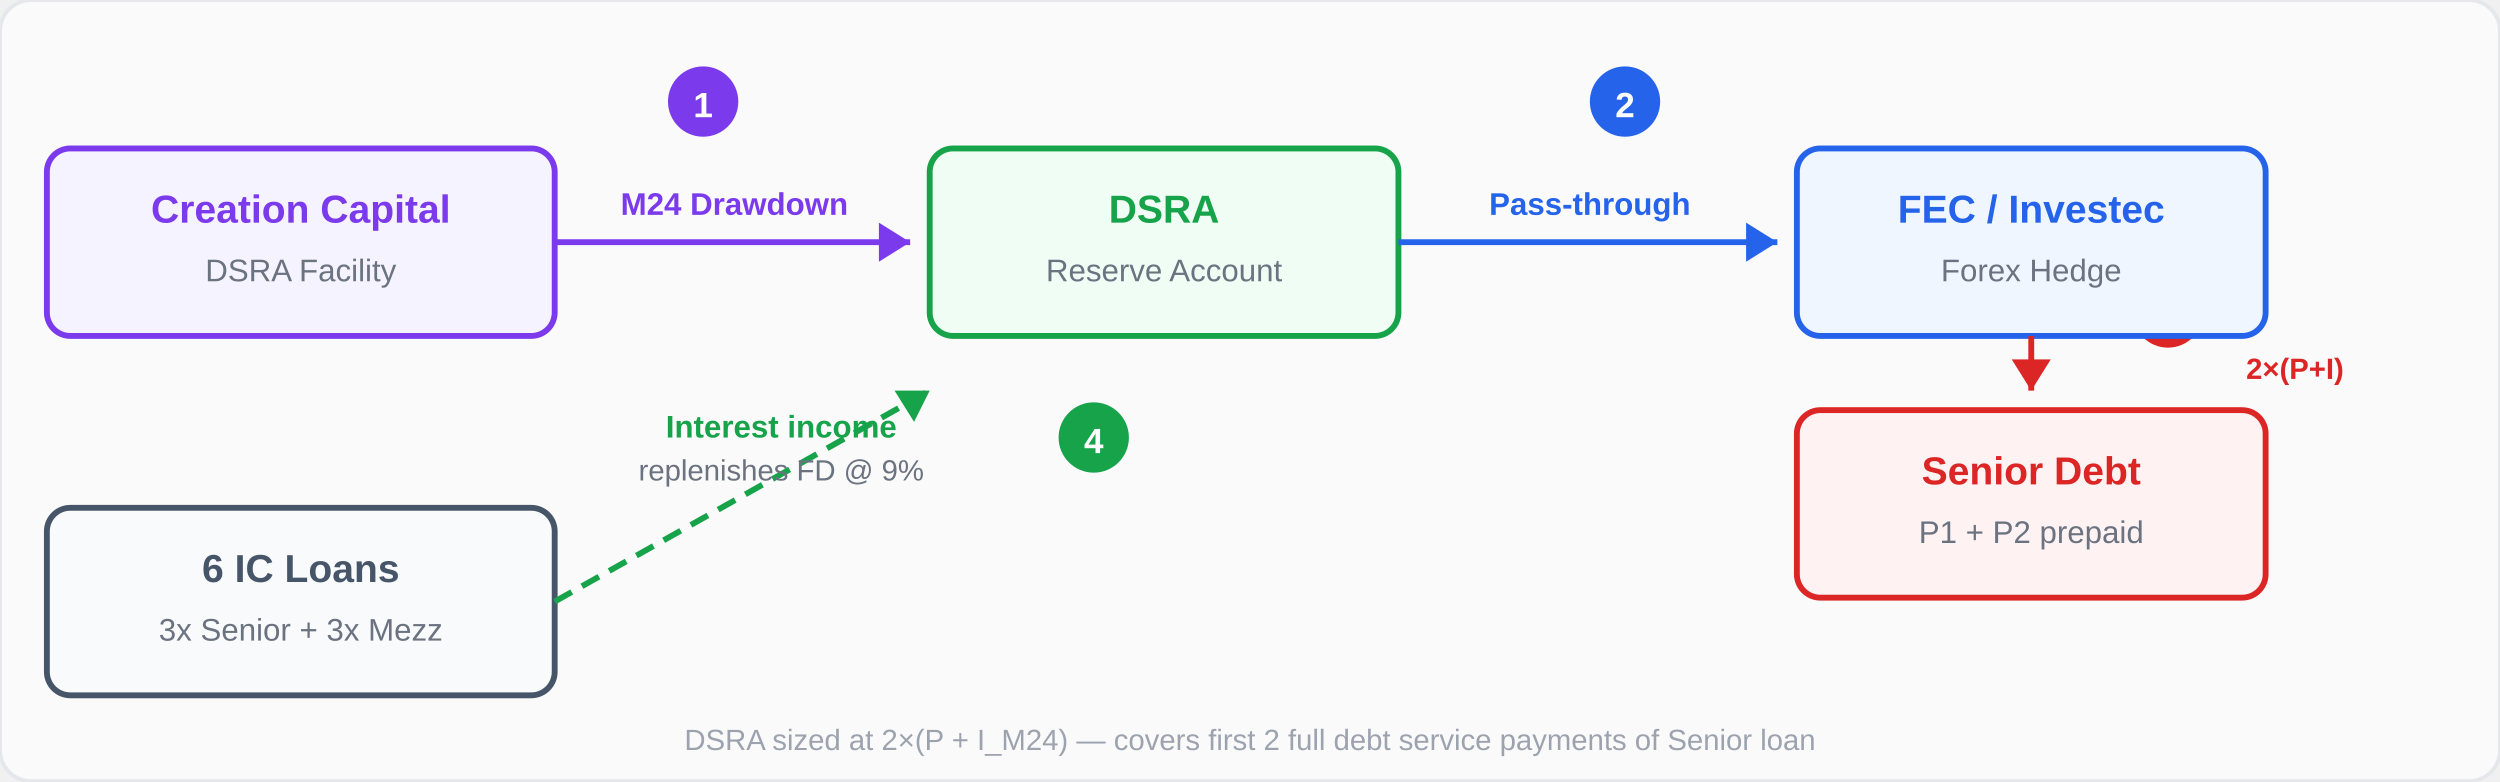
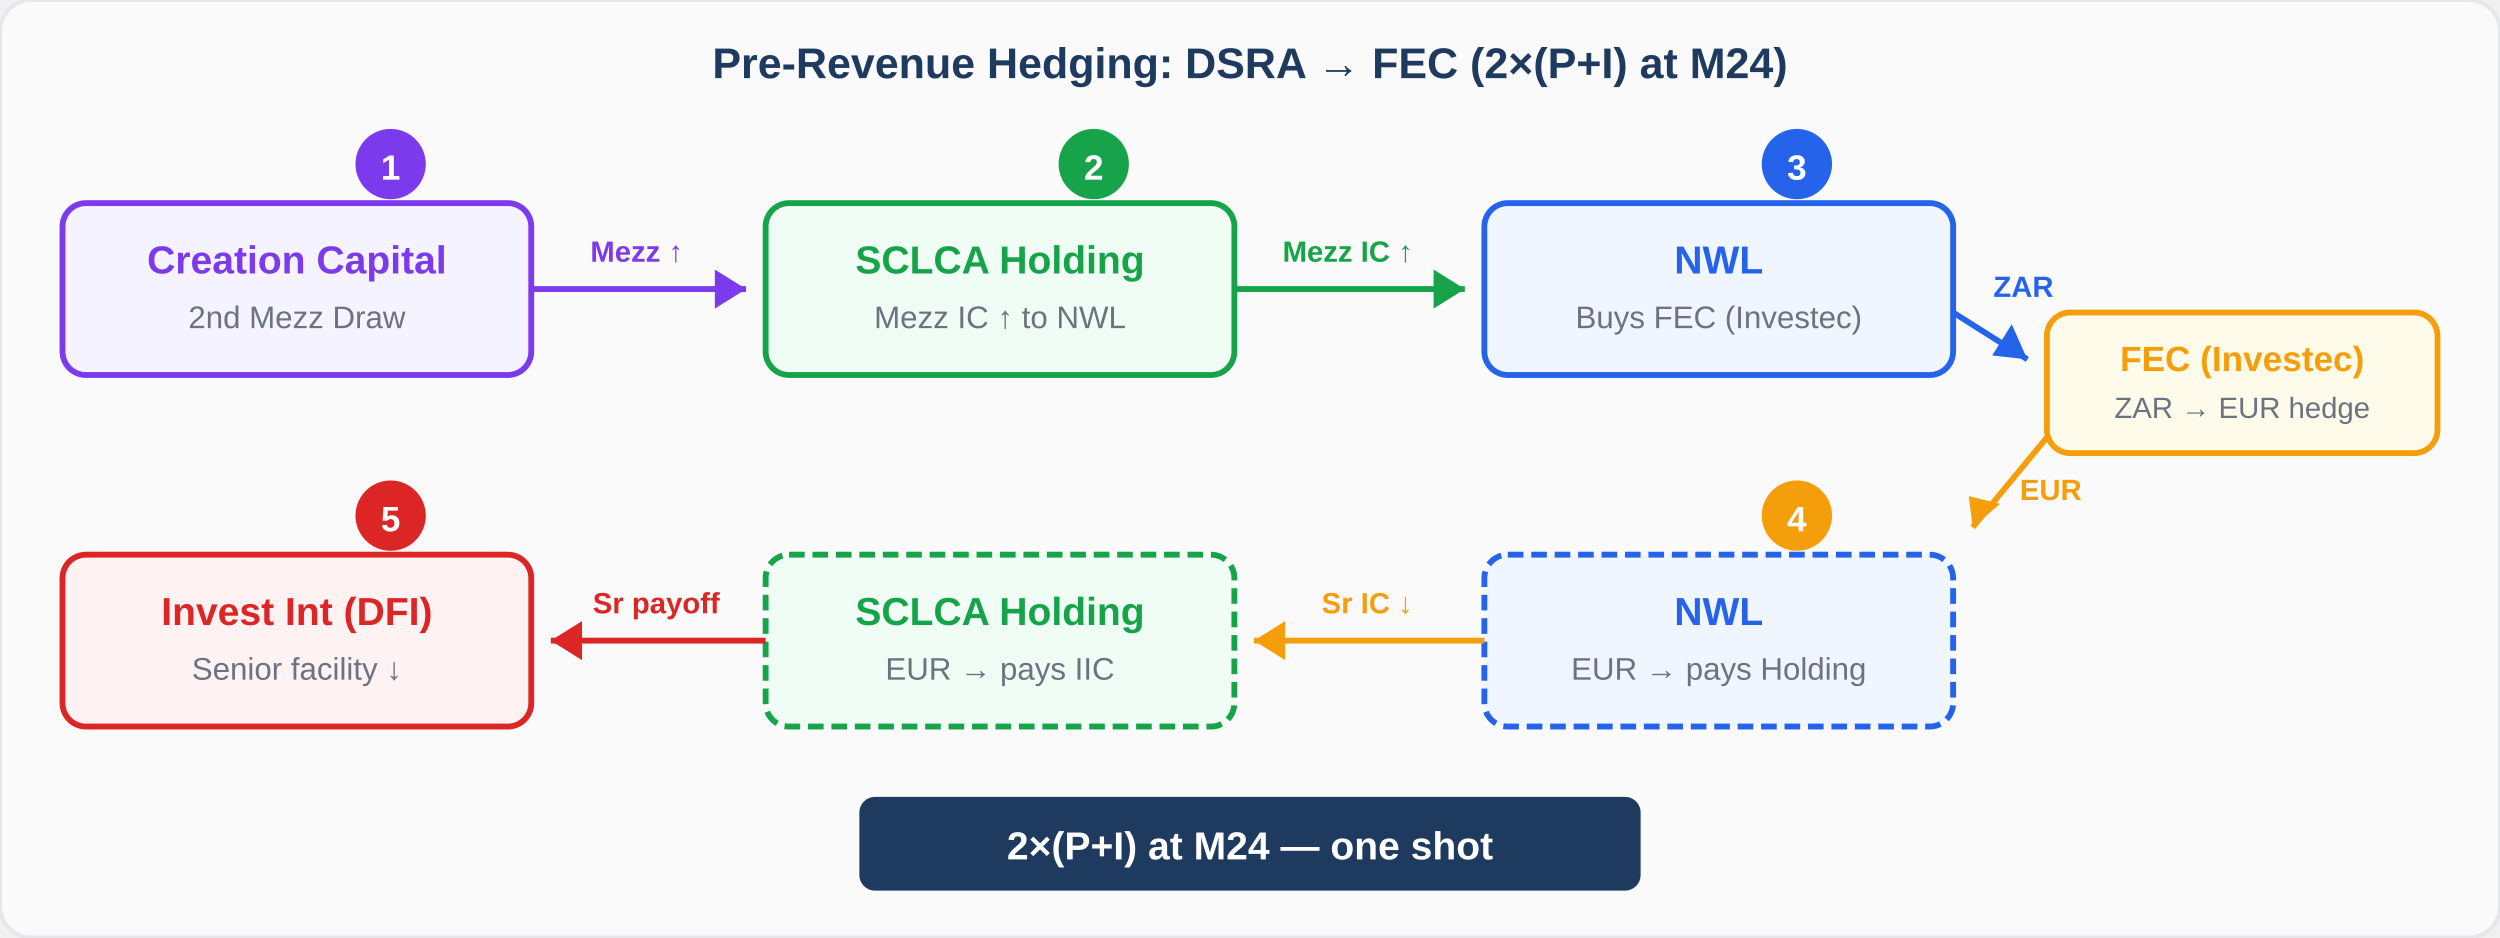
- <svg xmlns="http://www.w3.org/2000/svg" width="640" height="200" viewBox="0 0 640 200" fill="none">
-   <rect width="640" height="200" rx="8" fill="#FAFAFA" stroke="#E5E7EB" stroke-width="1" />
-   <circle cx="180" cy="26" r="9" fill="#7C3AED" />
-   <text x="180" y="30" text-anchor="middle" font-family="Arial, sans-serif" font-size="9" fill="white" font-weight="bold">1</text>
-   <circle cx="416" cy="26" r="9" fill="#2563EB" />
-   <text x="416" y="30" text-anchor="middle" font-family="Arial, sans-serif" font-size="9" fill="white" font-weight="bold">2</text>
-   <circle cx="555" cy="80" r="9" fill="#DC2626" />
-   <text x="555" y="84" text-anchor="middle" font-family="Arial, sans-serif" font-size="9" fill="white" font-weight="bold">3</text>
-   <circle cx="280" cy="112" r="9" fill="#16A34A" />
-   <text x="280" y="116" text-anchor="middle" font-family="Arial, sans-serif" font-size="9" fill="white" font-weight="bold">4</text>
-   <rect x="12" y="38" width="130" height="48" rx="6" fill="#F5F3FF" stroke="#7C3AED" stroke-width="1.5" />
-   <text x="77" y="57" text-anchor="middle" font-family="Arial, sans-serif" font-size="10" fill="#7C3AED" font-weight="bold">Creation Capital</text>
-   <text x="77" y="72" text-anchor="middle" font-family="Arial, sans-serif" font-size="8" fill="#6B7280">DSRA Facility</text>
-   <rect x="238" y="38" width="120" height="48" rx="6" fill="#F0FDF4" stroke="#16A34A" stroke-width="1.5" />
-   <text x="298" y="57" text-anchor="middle" font-family="Arial, sans-serif" font-size="10" fill="#16A34A" font-weight="bold">DSRA</text>
-   <text x="298" y="72" text-anchor="middle" font-family="Arial, sans-serif" font-size="8" fill="#6B7280">Reserve Account</text>
-   <rect x="460" y="38" width="120" height="48" rx="6" fill="#EFF6FF" stroke="#2563EB" stroke-width="1.5" />
-   <text x="520" y="57" text-anchor="middle" font-family="Arial, sans-serif" font-size="10" fill="#2563EB" font-weight="bold">FEC / Investec</text>
-   <text x="520" y="72" text-anchor="middle" font-family="Arial, sans-serif" font-size="8" fill="#6B7280">Forex Hedge</text>
-   <rect x="460" y="105" width="120" height="48" rx="6" fill="#FEF2F2" stroke="#DC2626" stroke-width="1.5" />
-   <text x="520" y="124" text-anchor="middle" font-family="Arial, sans-serif" font-size="10" fill="#DC2626" font-weight="bold">Senior Debt</text>
-   <text x="520" y="139" text-anchor="middle" font-family="Arial, sans-serif" font-size="8" fill="#6B7280">P1 + P2 prepaid</text>
-   <rect x="12" y="130" width="130" height="48" rx="6" fill="#F8FAFC" stroke="#475569" stroke-width="1.5" />
-   <text x="77" y="149" text-anchor="middle" font-family="Arial, sans-serif" font-size="10" fill="#475569" font-weight="bold">6 IC Loans</text>
-   <text x="77" y="164" text-anchor="middle" font-family="Arial, sans-serif" font-size="8" fill="#6B7280">3x Senior + 3x Mezz</text>
-   <path d="M142,62 L233,62" stroke="#7C3AED" stroke-width="1.5" fill="none" />
-   <polygon points="233,62 225,57 225,67" fill="#7C3AED" />
-   <text x="188" y="55" text-anchor="middle" font-family="Arial, sans-serif" font-size="8" fill="#7C3AED" font-weight="bold">M24 Drawdown</text>
-   <path d="M358,62 L455,62" stroke="#2563EB" stroke-width="1.5" fill="none" />
-   <polygon points="455,62 447,57 447,67" fill="#2563EB" />
-   <text x="407" y="55" text-anchor="middle" font-family="Arial, sans-serif" font-size="8" fill="#2563EB" font-weight="bold">Pass-through</text>
-   <path d="M520,86 L520,100" stroke="#DC2626" stroke-width="1.5" fill="none" />
-   <polygon points="520,100 515,92 525,92" fill="#DC2626" />
-   <text x="575" y="97" text-anchor="start" font-family="Arial, sans-serif" font-size="7.5" fill="#DC2626" font-weight="bold">2×(P+I)</text>
-   <path d="M142,154 L238,100" stroke="#16A34A" stroke-width="1.5" stroke-dasharray="5,3" fill="none" />
-   <polygon points="238,100 229,100 234,108" fill="#16A34A" />
-   <text x="200" y="112" text-anchor="middle" font-family="Arial, sans-serif" font-size="8" fill="#16A34A" font-weight="bold">Interest income</text>
-   <text x="200" y="123" text-anchor="middle" font-family="Arial, sans-serif" font-size="7.5" fill="#6B7280">replenishes FD @ 9%</text>
-   <text x="320" y="192" text-anchor="middle" font-family="Arial, sans-serif" font-size="7.5" fill="#9CA3AF">DSRA sized at 2×(P + I_M24) — covers first 2 full debt service payments of Senior loan</text>
+ <svg xmlns="http://www.w3.org/2000/svg" width="640" height="240" viewBox="0 0 640 240" fill="none">
+   <rect width="640" height="240" rx="8" fill="#FAFAFA" stroke="#E5E7EB" stroke-width="1" />
+   <text x="320" y="20" text-anchor="middle" font-family="Arial, sans-serif" font-size="11" fill="#1E3A5F" font-weight="bold">Pre-Revenue Hedging: DSRA → FEC (2×(P+I) at M24)</text>
+   <circle cx="100" cy="42" r="9" fill="#7C3AED" />
+   <text x="100" y="46" text-anchor="middle" font-family="Arial, sans-serif" font-size="9" fill="white" font-weight="bold">1</text>
+   <circle cx="280" cy="42" r="9" fill="#16A34A" />
+   <text x="280" y="46" text-anchor="middle" font-family="Arial, sans-serif" font-size="9" fill="white" font-weight="bold">2</text>
+   <circle cx="460" cy="42" r="9" fill="#2563EB" />
+   <text x="460" y="46" text-anchor="middle" font-family="Arial, sans-serif" font-size="9" fill="white" font-weight="bold">3</text>
+   <circle cx="460" cy="132" r="9" fill="#F59E0B" />
+   <text x="460" y="136" text-anchor="middle" font-family="Arial, sans-serif" font-size="9" fill="white" font-weight="bold">4</text>
+   <circle cx="100" cy="132" r="9" fill="#DC2626" />
+   <text x="100" y="136" text-anchor="middle" font-family="Arial, sans-serif" font-size="9" fill="white" font-weight="bold">5</text>
+   <rect x="16" y="52" width="120" height="44" rx="6" fill="#F5F3FF" stroke="#7C3AED" stroke-width="1.5" />
+   <text x="76" y="70" text-anchor="middle" font-family="Arial, sans-serif" font-size="10" fill="#7C3AED" font-weight="bold">Creation Capital</text>
+   <text x="76" y="84" text-anchor="middle" font-family="Arial, sans-serif" font-size="8" fill="#6B7280">2nd Mezz Draw</text>
+   <rect x="196" y="52" width="120" height="44" rx="6" fill="#F0FDF4" stroke="#16A34A" stroke-width="1.5" />
+   <text x="256" y="70" text-anchor="middle" font-family="Arial, sans-serif" font-size="10" fill="#16A34A" font-weight="bold">SCLCA Holding</text>
+   <text x="256" y="84" text-anchor="middle" font-family="Arial, sans-serif" font-size="8" fill="#6B7280">Mezz IC ↑ to NWL</text>
+   <rect x="380" y="52" width="120" height="44" rx="6" fill="#EFF6FF" stroke="#2563EB" stroke-width="1.5" />
+   <text x="440" y="70" text-anchor="middle" font-family="Arial, sans-serif" font-size="10" fill="#2563EB" font-weight="bold">NWL</text>
+   <text x="440" y="84" text-anchor="middle" font-family="Arial, sans-serif" font-size="8" fill="#6B7280">Buys FEC (Investec)</text>
+   <rect x="524" y="80" width="100" height="36" rx="6" fill="#FFFBEB" stroke="#F59E0B" stroke-width="1.5" />
+   <text x="574" y="95" text-anchor="middle" font-family="Arial, sans-serif" font-size="9" fill="#F59E0B" font-weight="bold">FEC (Investec)</text>
+   <text x="574" y="107" text-anchor="middle" font-family="Arial, sans-serif" font-size="7.5" fill="#6B7280">ZAR → EUR hedge</text>
+   <rect x="380" y="142" width="120" height="44" rx="6" fill="#EFF6FF" stroke="#2563EB" stroke-width="1.5" stroke-dasharray="4,2" />
+   <text x="440" y="160" text-anchor="middle" font-family="Arial, sans-serif" font-size="10" fill="#2563EB" font-weight="bold">NWL</text>
+   <text x="440" y="174" text-anchor="middle" font-family="Arial, sans-serif" font-size="8" fill="#6B7280">EUR → pays Holding</text>
+   <rect x="196" y="142" width="120" height="44" rx="6" fill="#F0FDF4" stroke="#16A34A" stroke-width="1.5" stroke-dasharray="4,2" />
+   <text x="256" y="160" text-anchor="middle" font-family="Arial, sans-serif" font-size="10" fill="#16A34A" font-weight="bold">SCLCA Holding</text>
+   <text x="256" y="174" text-anchor="middle" font-family="Arial, sans-serif" font-size="8" fill="#6B7280">EUR → pays IIC</text>
+   <rect x="16" y="142" width="120" height="44" rx="6" fill="#FEF2F2" stroke="#DC2626" stroke-width="1.5" />
+   <text x="76" y="160" text-anchor="middle" font-family="Arial, sans-serif" font-size="10" fill="#DC2626" font-weight="bold">Invest Int (DFI)</text>
+   <text x="76" y="174" text-anchor="middle" font-family="Arial, sans-serif" font-size="8" fill="#6B7280">Senior facility ↓</text>
+   <path d="M136,74 L191,74" stroke="#7C3AED" stroke-width="1.5" fill="none" />
+   <polygon points="191,74 183,69 183,79" fill="#7C3AED" />
+   <text x="163" y="67" text-anchor="middle" font-family="Arial, sans-serif" font-size="7.5" fill="#7C3AED" font-weight="bold">Mezz ↑</text>
+   <path d="M316,74 L375,74" stroke="#16A34A" stroke-width="1.5" fill="none" />
+   <polygon points="375,74 367,69 367,79" fill="#16A34A" />
+   <text x="345" y="67" text-anchor="middle" font-family="Arial, sans-serif" font-size="7.5" fill="#16A34A" font-weight="bold">Mezz IC ↑</text>
+   <path d="M500,80 L519,92" stroke="#2563EB" stroke-width="1.5" fill="none" />
+   <polygon points="519,92 515,83 510,91" fill="#2563EB" />
+   <text x="518" y="76" text-anchor="middle" font-family="Arial, sans-serif" font-size="7.5" fill="#2563EB" font-weight="bold">ZAR</text>
+   <path d="M524,112 L505,135" stroke="#F59E0B" stroke-width="1.5" fill="none" />
+   <polygon points="505,135 512,129 504,127" fill="#F59E0B" />
+   <text x="525" y="128" text-anchor="middle" font-family="Arial, sans-serif" font-size="7.5" fill="#F59E0B" font-weight="bold">EUR</text>
+   <path d="M380,164 L321,164" stroke="#F59E0B" stroke-width="1.5" fill="none" />
+   <polygon points="321,164 329,159 329,169" fill="#F59E0B" />
+   <text x="350" y="157" text-anchor="middle" font-family="Arial, sans-serif" font-size="7.5" fill="#F59E0B" font-weight="bold">Sr IC ↓</text>
+   <path d="M196,164 L141,164" stroke="#DC2626" stroke-width="1.5" fill="none" />
+   <polygon points="141,164 149,159 149,169" fill="#DC2626" />
+   <text x="168" y="157" text-anchor="middle" font-family="Arial, sans-serif" font-size="7.5" fill="#DC2626" font-weight="bold">Sr payoff</text>
+   <rect x="220" y="204" width="200" height="24" rx="4" fill="#1E3A5F" />
+   <text x="320" y="220" text-anchor="middle" font-family="Arial, sans-serif" font-size="10" fill="white" font-weight="bold">2×(P+I) at M24 — one shot</text>
</svg>
